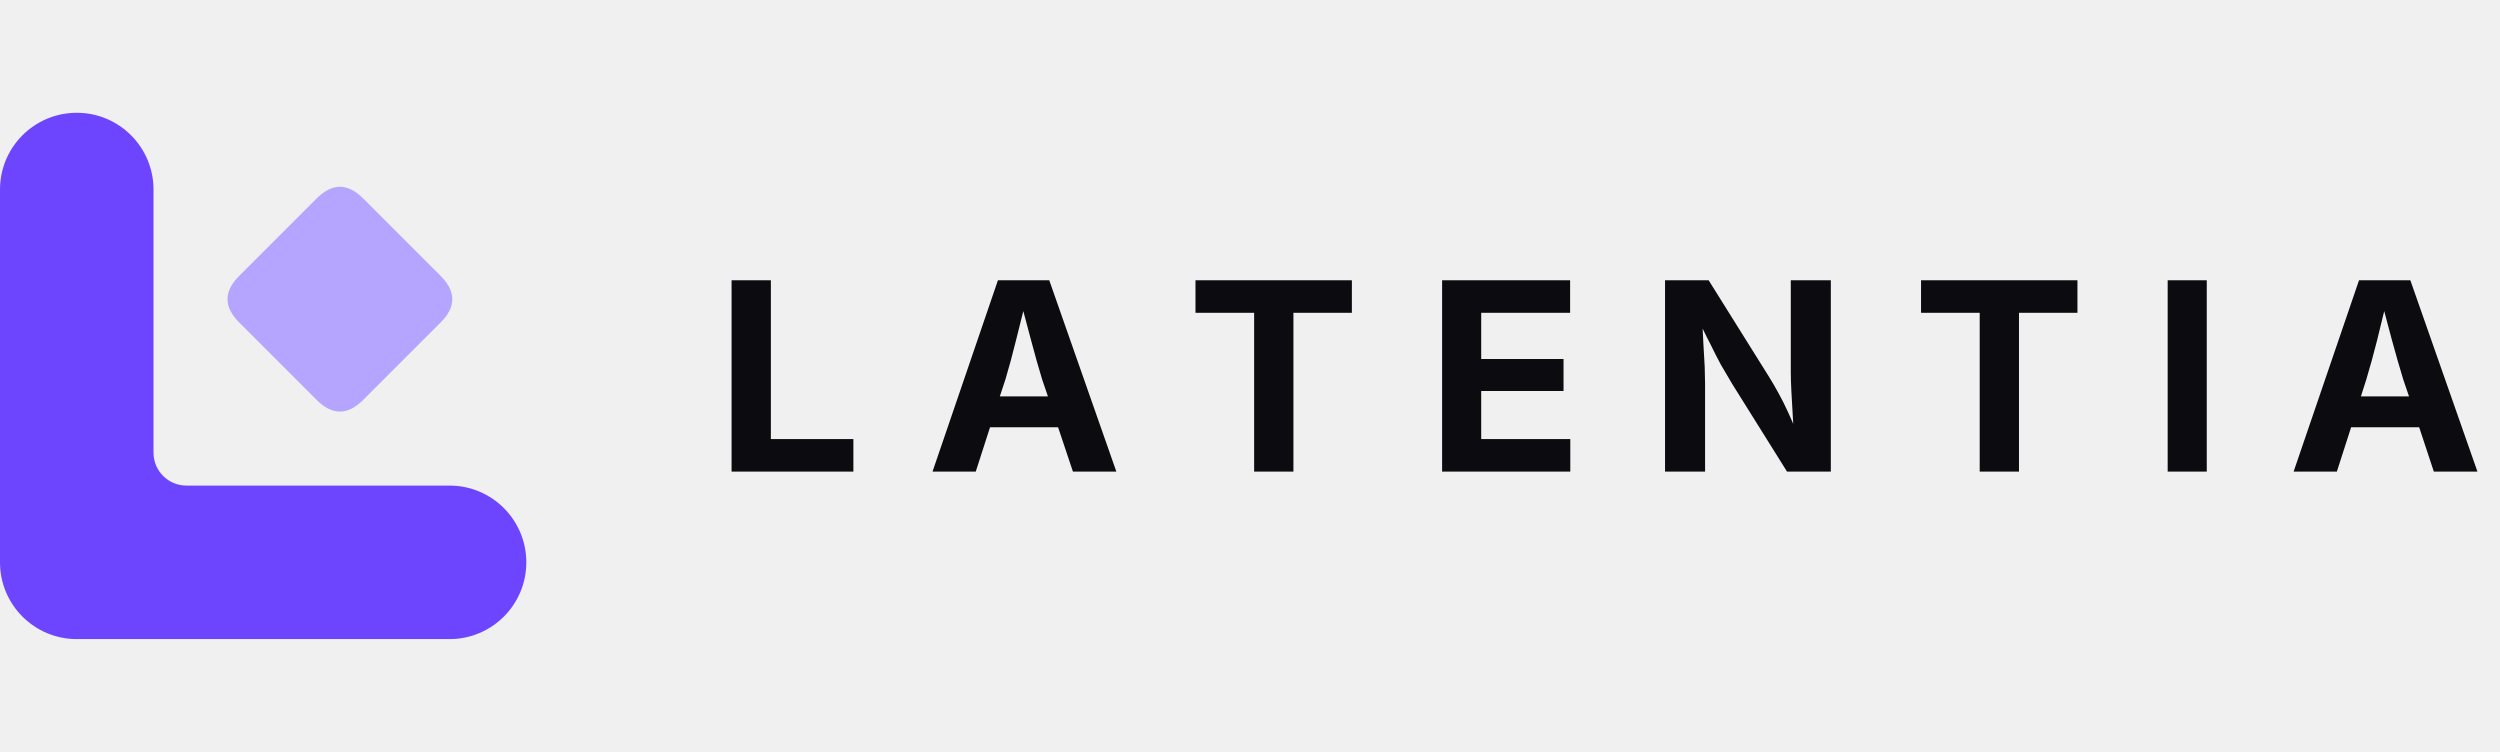
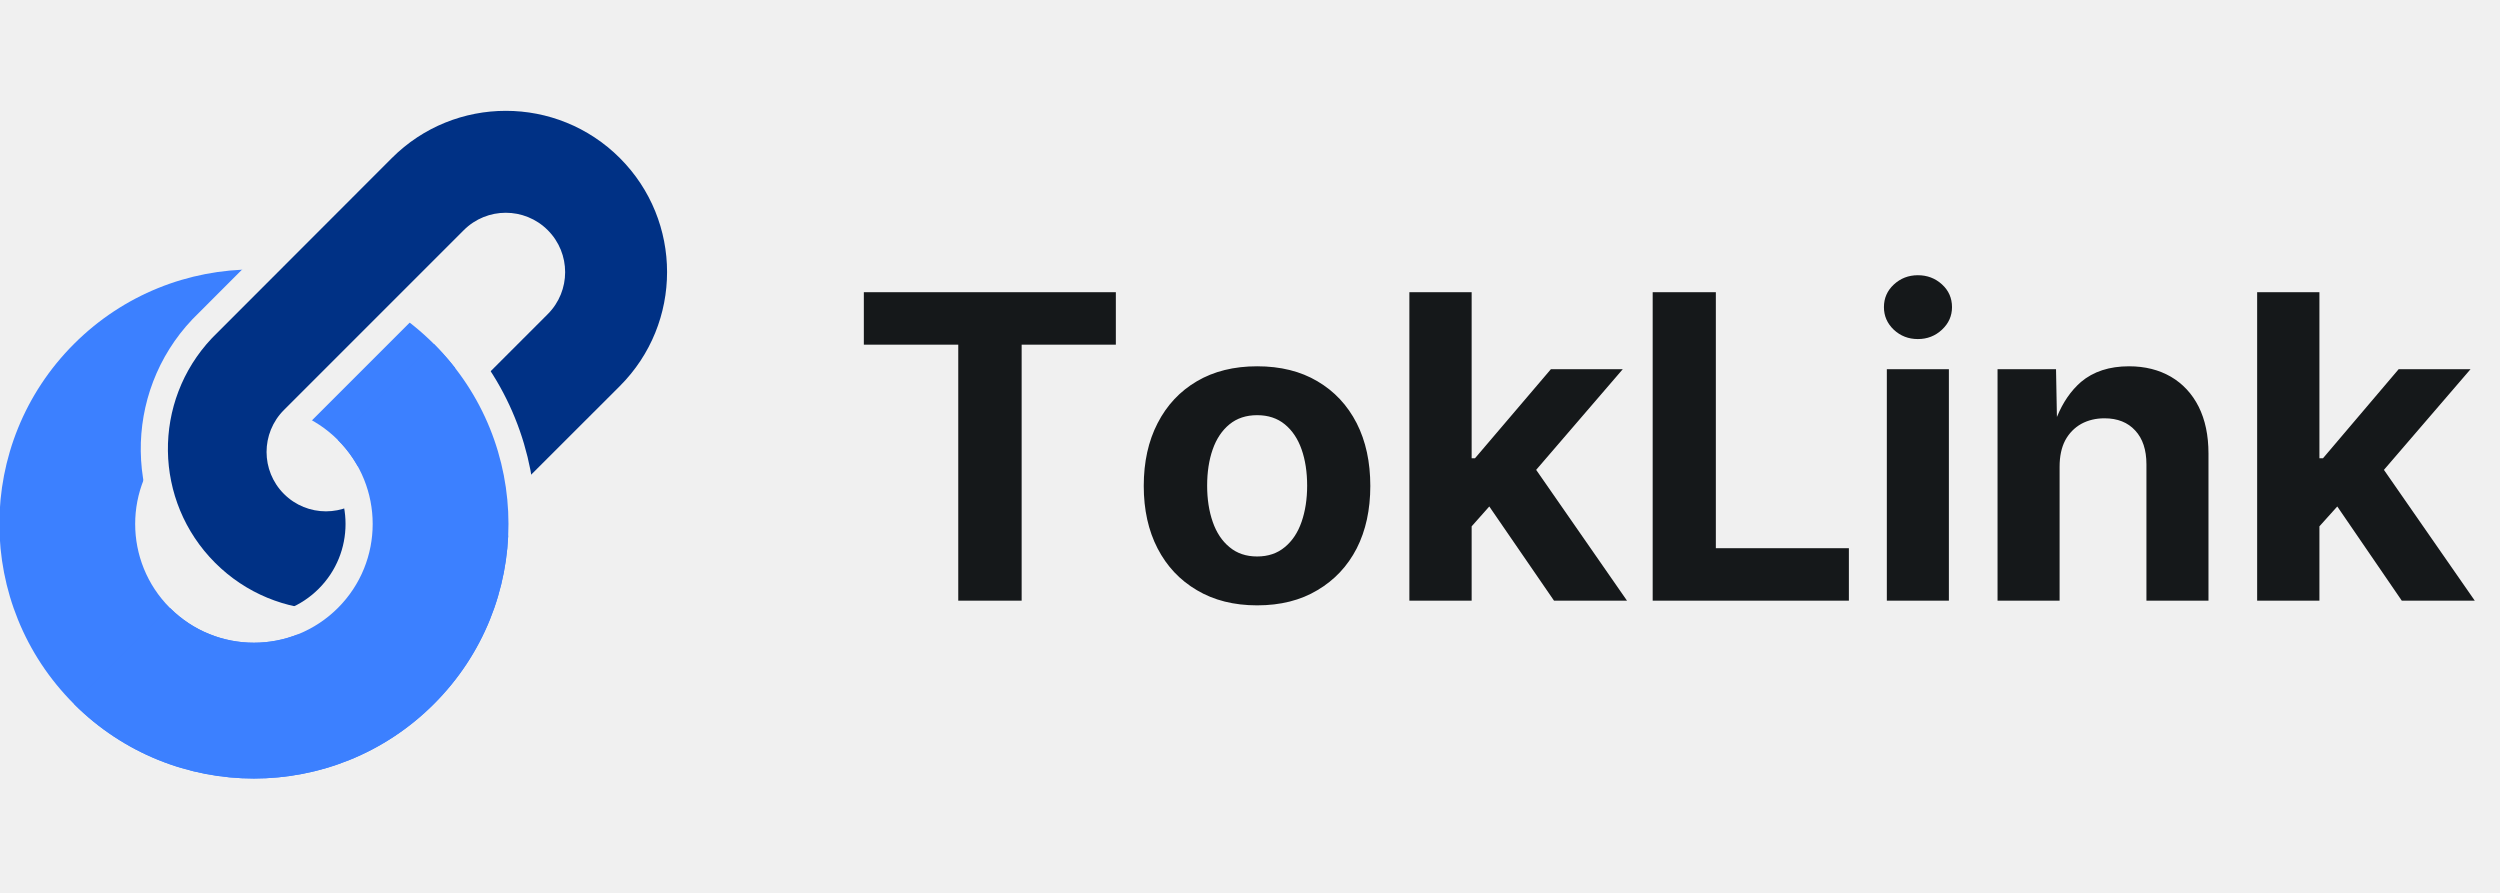
- <svg xmlns="http://www.w3.org/2000/svg" viewBox="0 0 133 40" width="133" height="40" role="img" aria-label="Latentia">
-   <g transform="translate(-4.666667 1.333333) scale(0.5833333)">
-     <path fill="#6d45ff" d="M8 15A7 7 0 0 1 22 15L22 39A3 3 0 0 0 25 42L49 42A7 7 0 0 1 49 56L15 56A7 7 0 0 1 8 49Z" />
-     <path fill="#b6a5ff" d="M41.12 15.81L48.19 22.88Q50.31 25 48.19 27.12L41.12 34.19Q39 36.31 36.88 34.19L29.81 27.12Q27.69 25 29.81 22.88L36.88 15.81Q39 13.69 41.12 15.81Z" />
+ <svg xmlns="http://www.w3.org/2000/svg" viewBox="0 0 112 40" width="112" height="40" role="img" aria-label="TokLink">
+   <g transform="translate(-7.51 -6.28) scale(0.76)">
+     <defs>
+       <mask id="tl-c" maskUnits="userSpaceOnUse" x="4.85" y="9.8" width="49.35" height="49.35">
+         <rect x="4.85" y="9.8" width="49.35" height="49.35" fill="#fff" />
+         <path d="M35.81 41.62L46.42 31.02A9.5 9.5 0 0 0 32.98 17.58L22.38 28.19A9.5 9.5 0 0 0 35.81 41.62ZM31.57 37.38L42.17 26.78A3.5 3.5 0 0 0 37.22 21.83L26.62 32.43A3.5 3.5 0 0 0 31.57 37.38Z" fill-rule="evenodd" fill="#000" stroke="#000" stroke-width="3.2" />
+       </mask>
+       <mask id="tl-l" maskUnits="userSpaceOnUse" x="4.85" y="9.8" width="49.35" height="49.35">
+         <rect x="4.85" y="9.8" width="49.35" height="49.35" fill="#fff" />
+         <path d="M35.46 28.54A15 15 0 0 1 14.24 49.76L19.9 44.1A7 7 0 0 0 29.8 34.2Z" fill="#000" stroke="#000" stroke-width="3.2" />
+       </mask>
+     </defs>
+     <path fill="#3c80ff" fill-rule="nonzero" d="M14.24 49.76A15 15 0 0 1 35.46 28.54L29.8 34.2A7 7 0 0 0 19.9 44.1ZM35.46 28.54A15 15 0 0 1 14.24 49.76L19.9 44.1A7 7 0 0 0 29.8 34.2Z" mask="url(#tl-c)" />
+     <path fill="#003185" fill-rule="evenodd" d="M35.81 41.62L46.42 31.02A9.5 9.5 0 0 0 32.98 17.58L22.38 28.19A9.5 9.5 0 0 0 35.81 41.62ZM31.57 37.38L42.17 26.78A3.5 3.5 0 0 0 37.22 21.83L26.62 32.43A3.5 3.5 0 0 0 31.57 37.38Z" mask="url(#tl-l)" />
+     <path fill="#3c80ff" d="M35.46 28.54A15 15 0 0 1 14.24 49.76L19.9 44.1A7 7 0 0 0 29.8 34.2Z" />
  </g>
-   <path fill="#0c0b10" d="M45.40 25.09L38.92 25.09L38.92 14.91L41.01 14.91L41.01 23.36L45.40 23.36L45.40 25.09ZM51.91 25.09L49.61 25.09L53.09 14.91L55.82 14.91L59.39 25.09L57.08 25.09L56.29 22.73L52.67 22.73L51.91 25.09ZM53.19 21.09L55.75 21.09L55.44 20.18Q55.15 19.23 54.85 18.09L54.85 18.09Q54.65 17.36 54.44 16.55L54.44 16.55Q54.23 17.38 54.05 18.11L54.05 18.11Q53.77 19.25 53.49 20.18L53.49 20.18L53.19 21.09ZM66.72 16.64L63.60 16.64L63.60 14.91L71.92 14.91L71.92 16.64L68.81 16.64L68.81 25.09L66.72 25.09L66.72 16.64ZM83.54 25.09L76.72 25.09L76.72 14.91L83.53 14.91L83.53 16.64L78.80 16.64L78.80 19.10L83.18 19.10L83.18 20.80L78.80 20.80L78.80 23.36L83.54 23.36L83.54 25.09ZM90.71 25.09L88.58 25.09L88.58 14.91L90.90 14.91L94.12 20.06Q94.37 20.46 94.62 20.92Q94.88 21.39 95.14 21.96L95.14 21.96Q95.27 22.24 95.40 22.55L95.40 22.55Q95.38 22.29 95.37 22.02L95.37 22.02Q95.33 21.38 95.30 20.79Q95.27 20.21 95.27 19.79L95.27 19.79L95.27 14.91L97.40 14.91L97.40 25.09L95.07 25.09L92.15 20.42Q91.83 19.89 91.55 19.40Q91.28 18.90 90.99 18.30L90.99 18.30Q90.80 17.94 90.58 17.48L90.58 17.48Q90.60 17.89 90.62 18.28L90.62 18.28Q90.66 18.96 90.69 19.51Q90.71 20.06 90.71 20.41L90.71 20.41L90.71 25.09ZM105.32 16.64L102.20 16.64L102.20 14.91L110.52 14.91L110.52 16.64L107.41 16.64L107.41 25.09L105.32 25.09L105.32 16.64ZM115.32 14.91L117.40 14.91L117.40 25.09L115.32 25.09L115.32 14.91ZM124.32 25.09L122.02 25.09L125.50 14.91L128.23 14.91L131.80 25.09L129.48 25.09L128.70 22.73L125.08 22.73L124.32 25.09ZM125.60 21.09L128.16 21.09L127.85 20.18Q127.56 19.23 127.25 18.09L127.25 18.09Q127.06 17.36 126.84 16.55L126.84 16.55Q126.64 17.38 126.46 18.11L126.46 18.11Q126.17 19.25 125.89 20.18L125.89 20.18L125.60 21.09Z" />
+   <path fill="#15181a" d="M42.93 15.44L38.70 15.44L38.70 13.09L49.99 13.09L49.99 15.44L45.77 15.44L45.77 26.91L42.93 26.91L42.93 15.44ZM56.32 27.12L56.32 27.12Q54.76 27.12 53.62 26.44Q52.48 25.77 51.86 24.57Q51.24 23.37 51.24 21.77L51.24 21.77Q51.24 20.16 51.86 18.96Q52.48 17.75 53.62 17.08Q54.76 16.41 56.32 16.41L56.32 16.41Q57.89 16.41 59.02 17.08Q60.16 17.75 60.78 18.96Q61.39 20.16 61.39 21.77L61.39 21.77Q61.39 23.37 60.78 24.57Q60.16 25.77 59.02 26.44Q57.89 27.12 56.32 27.12ZM56.32 24.93L56.32 24.93Q57.06 24.93 57.56 24.51Q58.06 24.10 58.31 23.38Q58.56 22.66 58.56 21.76L58.56 21.76Q58.56 20.84 58.31 20.13Q58.06 19.42 57.56 19.01Q57.06 18.60 56.32 18.60L56.32 18.60Q55.58 18.60 55.08 19.01Q54.58 19.42 54.33 20.13Q54.08 20.84 54.08 21.76L54.08 21.76Q54.08 22.66 54.33 23.38Q54.58 24.10 55.08 24.51Q55.58 24.93 56.32 24.93ZM65.93 26.91L63.14 26.91L63.14 13.09L65.93 13.09L65.93 20.53L66.08 20.53L69.48 16.54L72.70 16.54L68.82 21.05L72.89 26.91L69.62 26.91L66.72 22.69L65.93 23.58L65.93 26.91ZM82.83 26.91L74.04 26.91L74.04 13.09L76.87 13.09L76.87 24.56L82.83 24.56L82.83 26.91ZM87.31 26.91L84.53 26.91L84.53 16.54L87.31 16.54L87.31 26.91ZM85.92 15.19L85.92 15.19Q85.29 15.19 84.84 14.77Q84.40 14.35 84.40 13.76L84.40 13.76Q84.40 13.16 84.84 12.75Q85.29 12.33 85.92 12.33L85.92 12.33Q86.55 12.33 87.00 12.74Q87.45 13.15 87.45 13.76L87.45 13.76Q87.45 14.35 87.00 14.77Q86.55 15.19 85.92 15.19ZM92.27 20.91L92.27 20.91L92.27 26.91L89.49 26.91L89.49 16.54L92.11 16.54L92.15 18.68Q92.55 17.70 93.23 17.11L93.23 17.11Q94.06 16.41 95.38 16.41L95.38 16.41Q96.45 16.41 97.26 16.88Q98.06 17.35 98.50 18.22Q98.94 19.10 98.94 20.32L98.94 20.32L98.94 26.91L96.16 26.91L96.16 20.80Q96.16 19.83 95.66 19.29Q95.16 18.74 94.28 18.74L94.28 18.74Q93.70 18.74 93.24 18.99Q92.78 19.25 92.52 19.73Q92.27 20.21 92.27 20.91ZM103.91 26.91L101.12 26.91L101.12 13.09L103.91 13.09L103.91 20.53L104.07 20.53L107.46 16.54L110.68 16.54L106.80 21.05L110.87 26.91L107.60 26.91L104.71 22.69L103.91 23.58L103.91 26.91Z" />
</svg>
